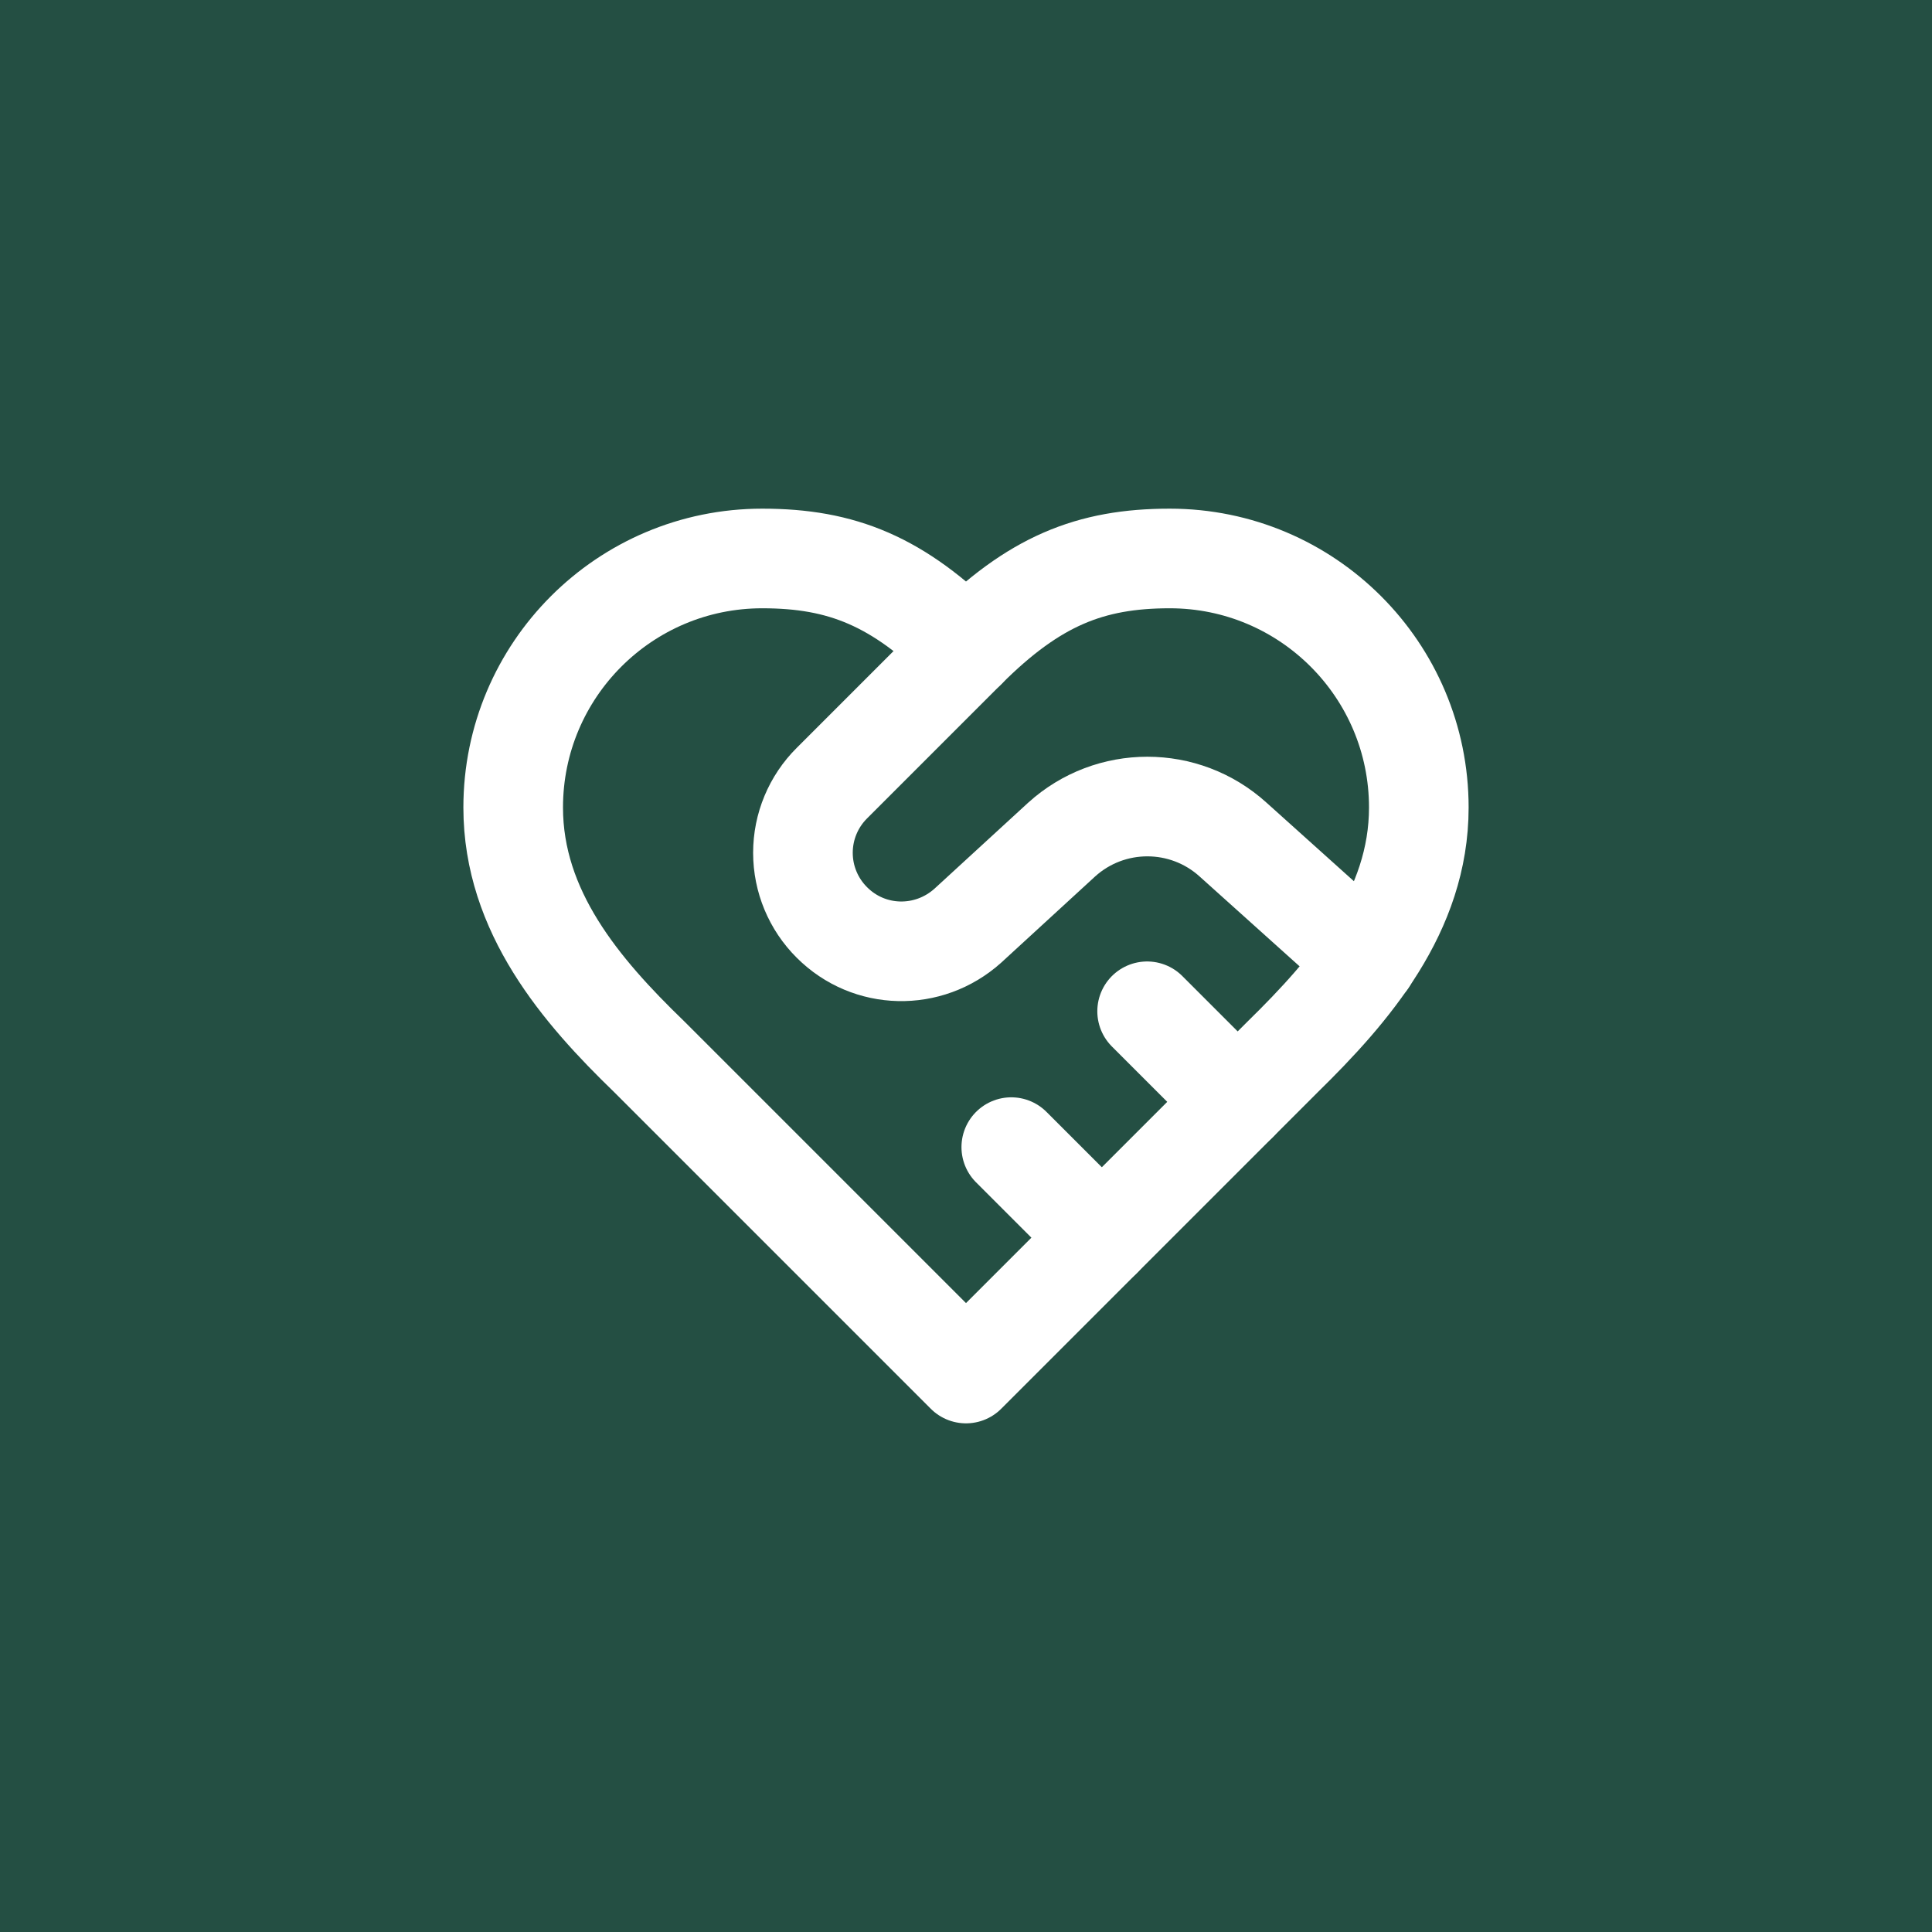
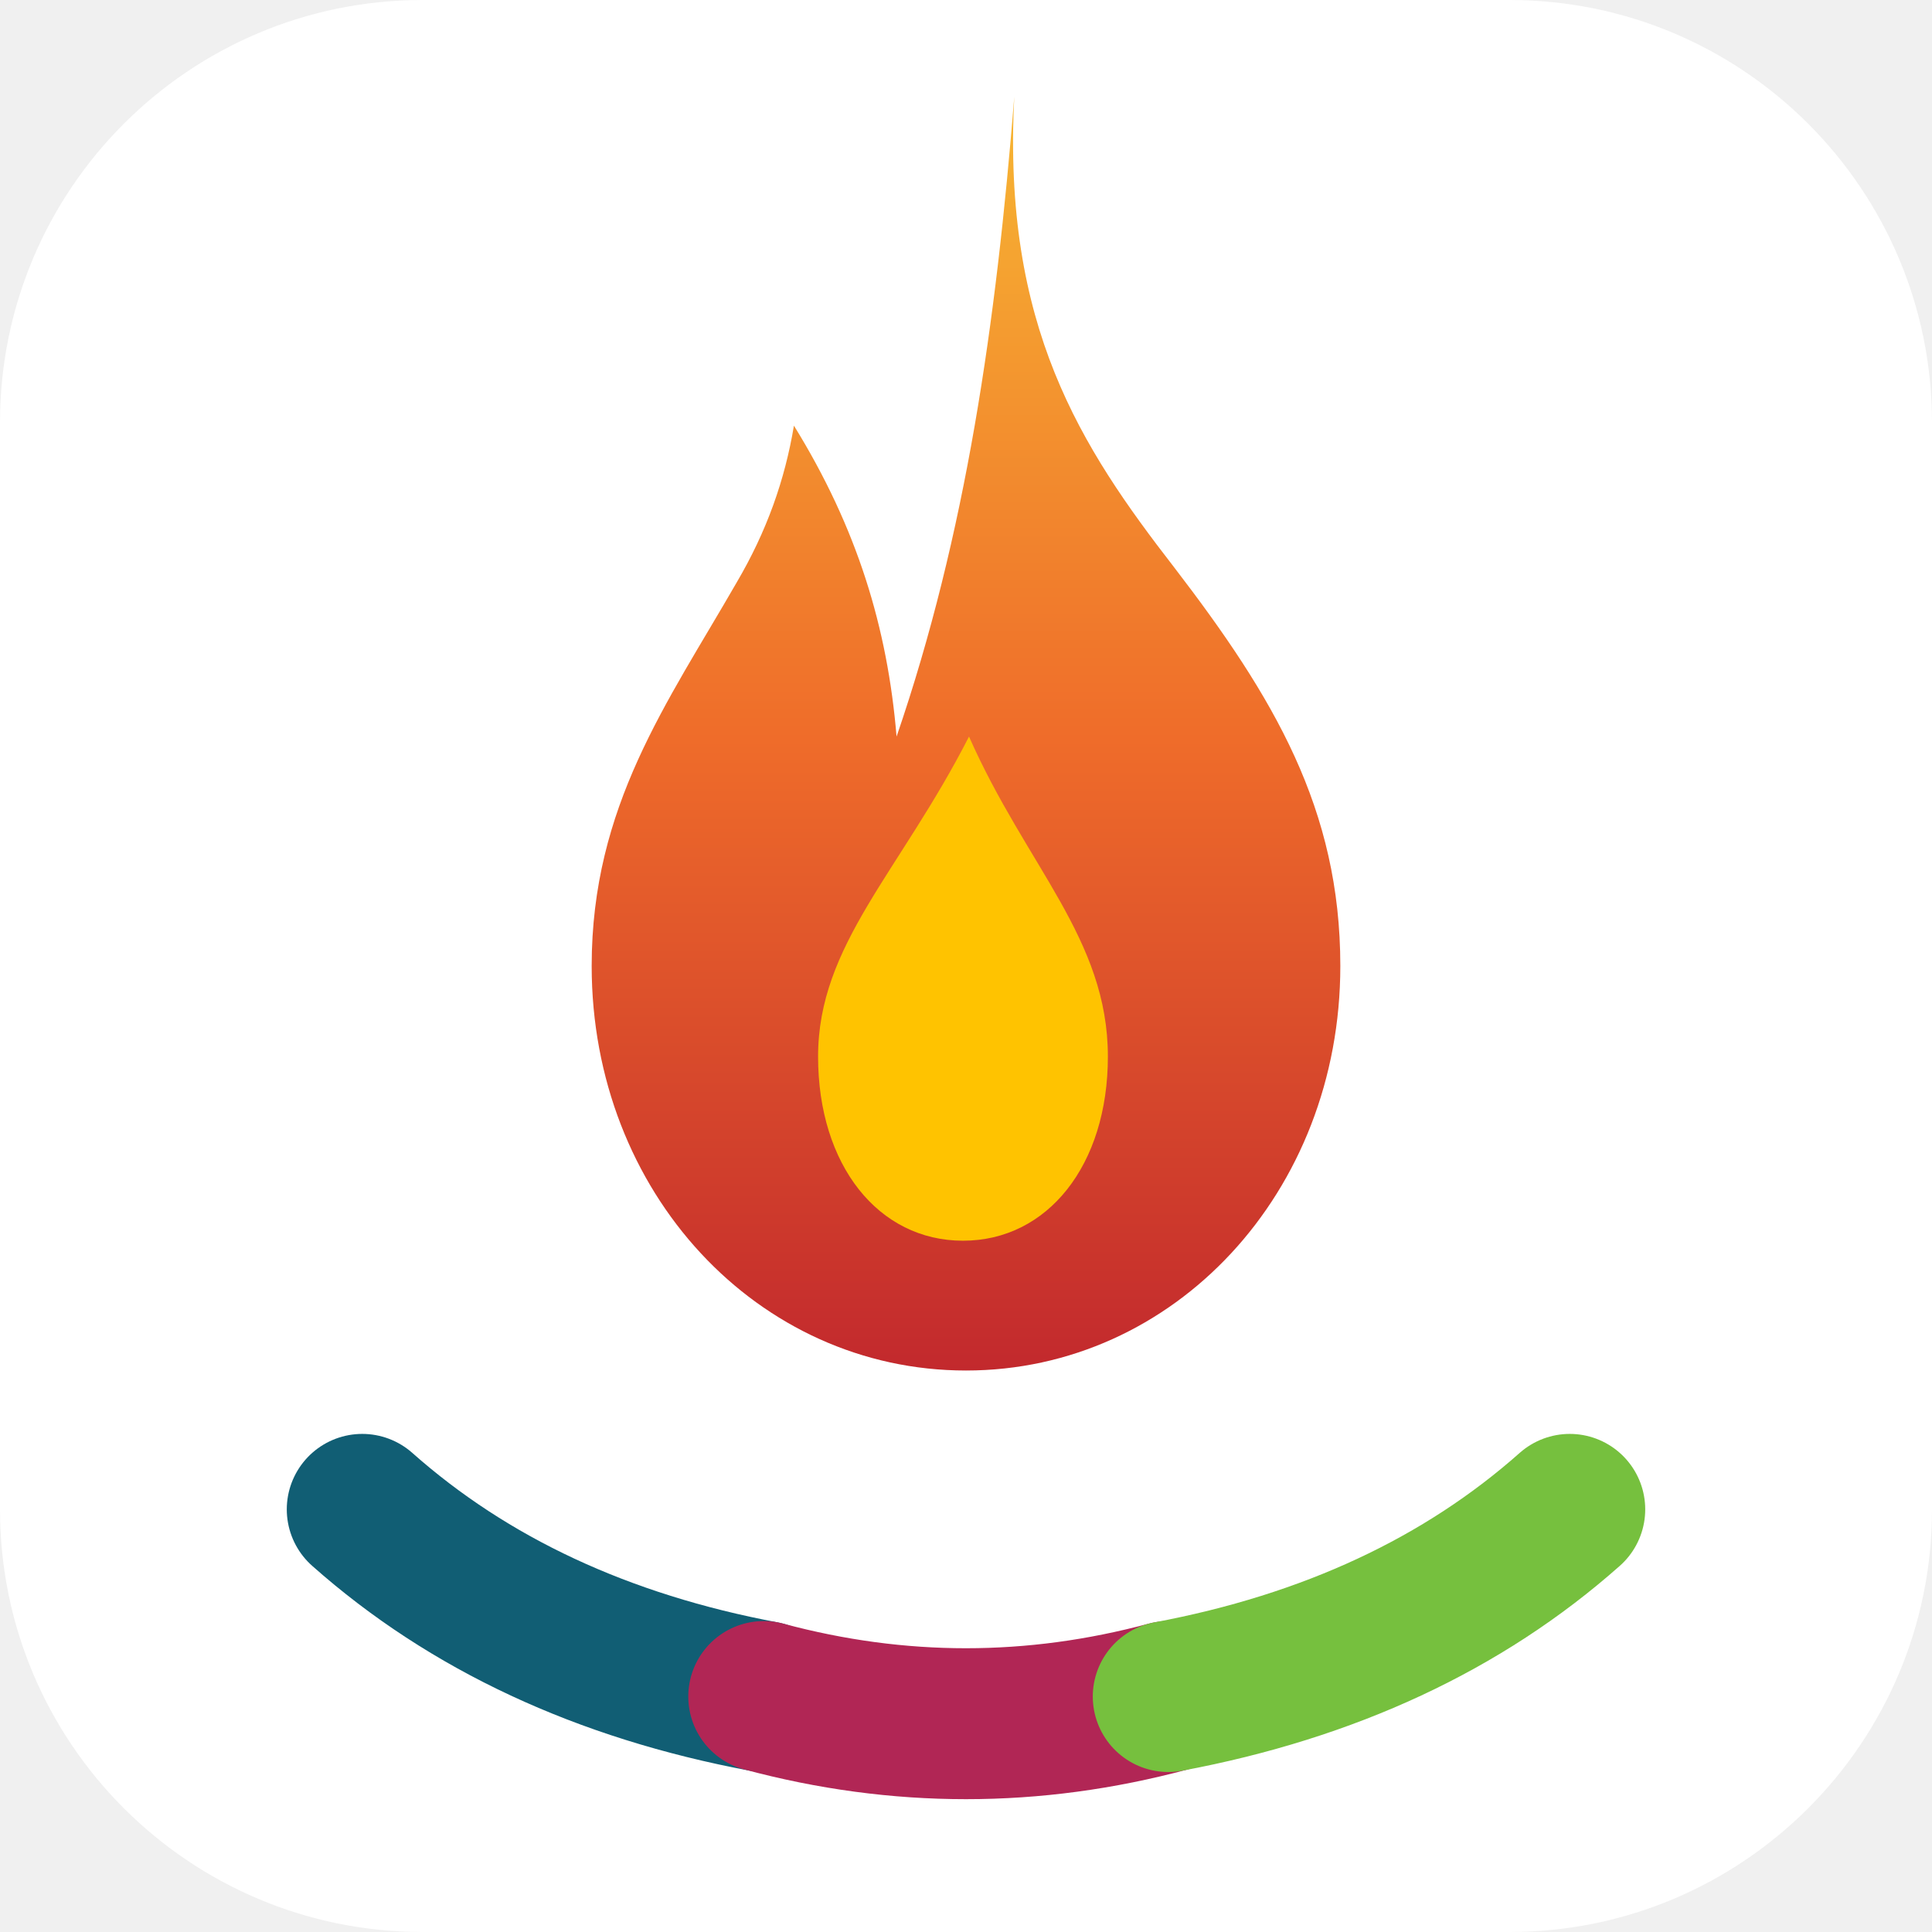
- <svg xmlns="http://www.w3.org/2000/svg" viewBox="0 0 64 64" width="64" height="64" role="img" aria-label="CareFlow">
-   <rect width="64" height="64" fill="#244f43" />
-   <g transform="translate(14 14) scale(1.5)" fill="none" stroke="#ffffff" stroke-width="2.2" stroke-linecap="round" stroke-linejoin="round">
-     <path d="M19 14c1.49-1.46 3-3.21 3-5.5A5.5 5.5 0 0 0 16.5 3c-1.76 0-3 .5-4.5 2-1.5-1.5-2.74-2-4.5-2A5.5 5.5 0 0 0 2 8.5c0 2.3 1.5 4.05 3 5.5l7 7Z" />
-     <path d="M12 5 9.04 7.96a2.17 2.17 0 0 0 0 3.08c.82.82 2.13.85 3 .07l2.07-1.9a2.82 2.82 0 0 1 3.79 0l2.96 2.66" />
-     <path d="m18 15-2-2" />
-     <path d="m15 18-2-2" />
+ <svg xmlns="http://www.w3.org/2000/svg" viewBox="0 0 64 64" width="64" height="64" role="img" aria-label="Ignite Community Services">
+   <defs>
+     <linearGradient id="ignite-flame" x1="32" y1="3" x2="32" y2="46" gradientUnits="userSpaceOnUse">
+       <stop offset="0" stop-color="#f7b733" />
+       <stop offset="0.5" stop-color="#ef6c2a" />
+       <stop offset="1" stop-color="#c1272d" />
+     </linearGradient>
+   </defs>
+   <rect width="64" height="64" rx="14" fill="#ffffff" />
+   <path d="M33.6 3.2c-.4 7.6 2.2 11.6 5.3 15.6 3.3 4.3 5.5 8 5.5 13.2 0 7.5-5.5 13.4-12.4 13.4S19.6 39.5 19.6 32c0-5.3 2.5-8.7 4.8-12.7 1-1.7 1.6-3.4 1.9-5.2 2.1 3.4 3.1 6.7 3.4 10.3 2.3-6.7 3.3-13.7 3.9-21.2Z" fill="url(#ignite-flame)" />
+   <path d="M32.1 24.4c1.9 4.3 4.6 6.7 4.6 10.6 0 3.6-2 6.1-4.8 6.1s-4.8-2.5-4.8-6.1c0-3.7 2.7-6.1 5-10.6Z" fill="#ffc300" />
+   <g fill="none" stroke-width="5" stroke-linecap="round">
+     <path d="M12 50q5.3 4.7 13.3 6.2" stroke="#115e74" />
+     <path d="M25.3 56.2q6.7 1.8 13.4 0" stroke="#b12655" />
+     <path d="M38.7 56.2q8-1.5 13.3-6.2" stroke="#76c03e" />
  </g>
</svg>
